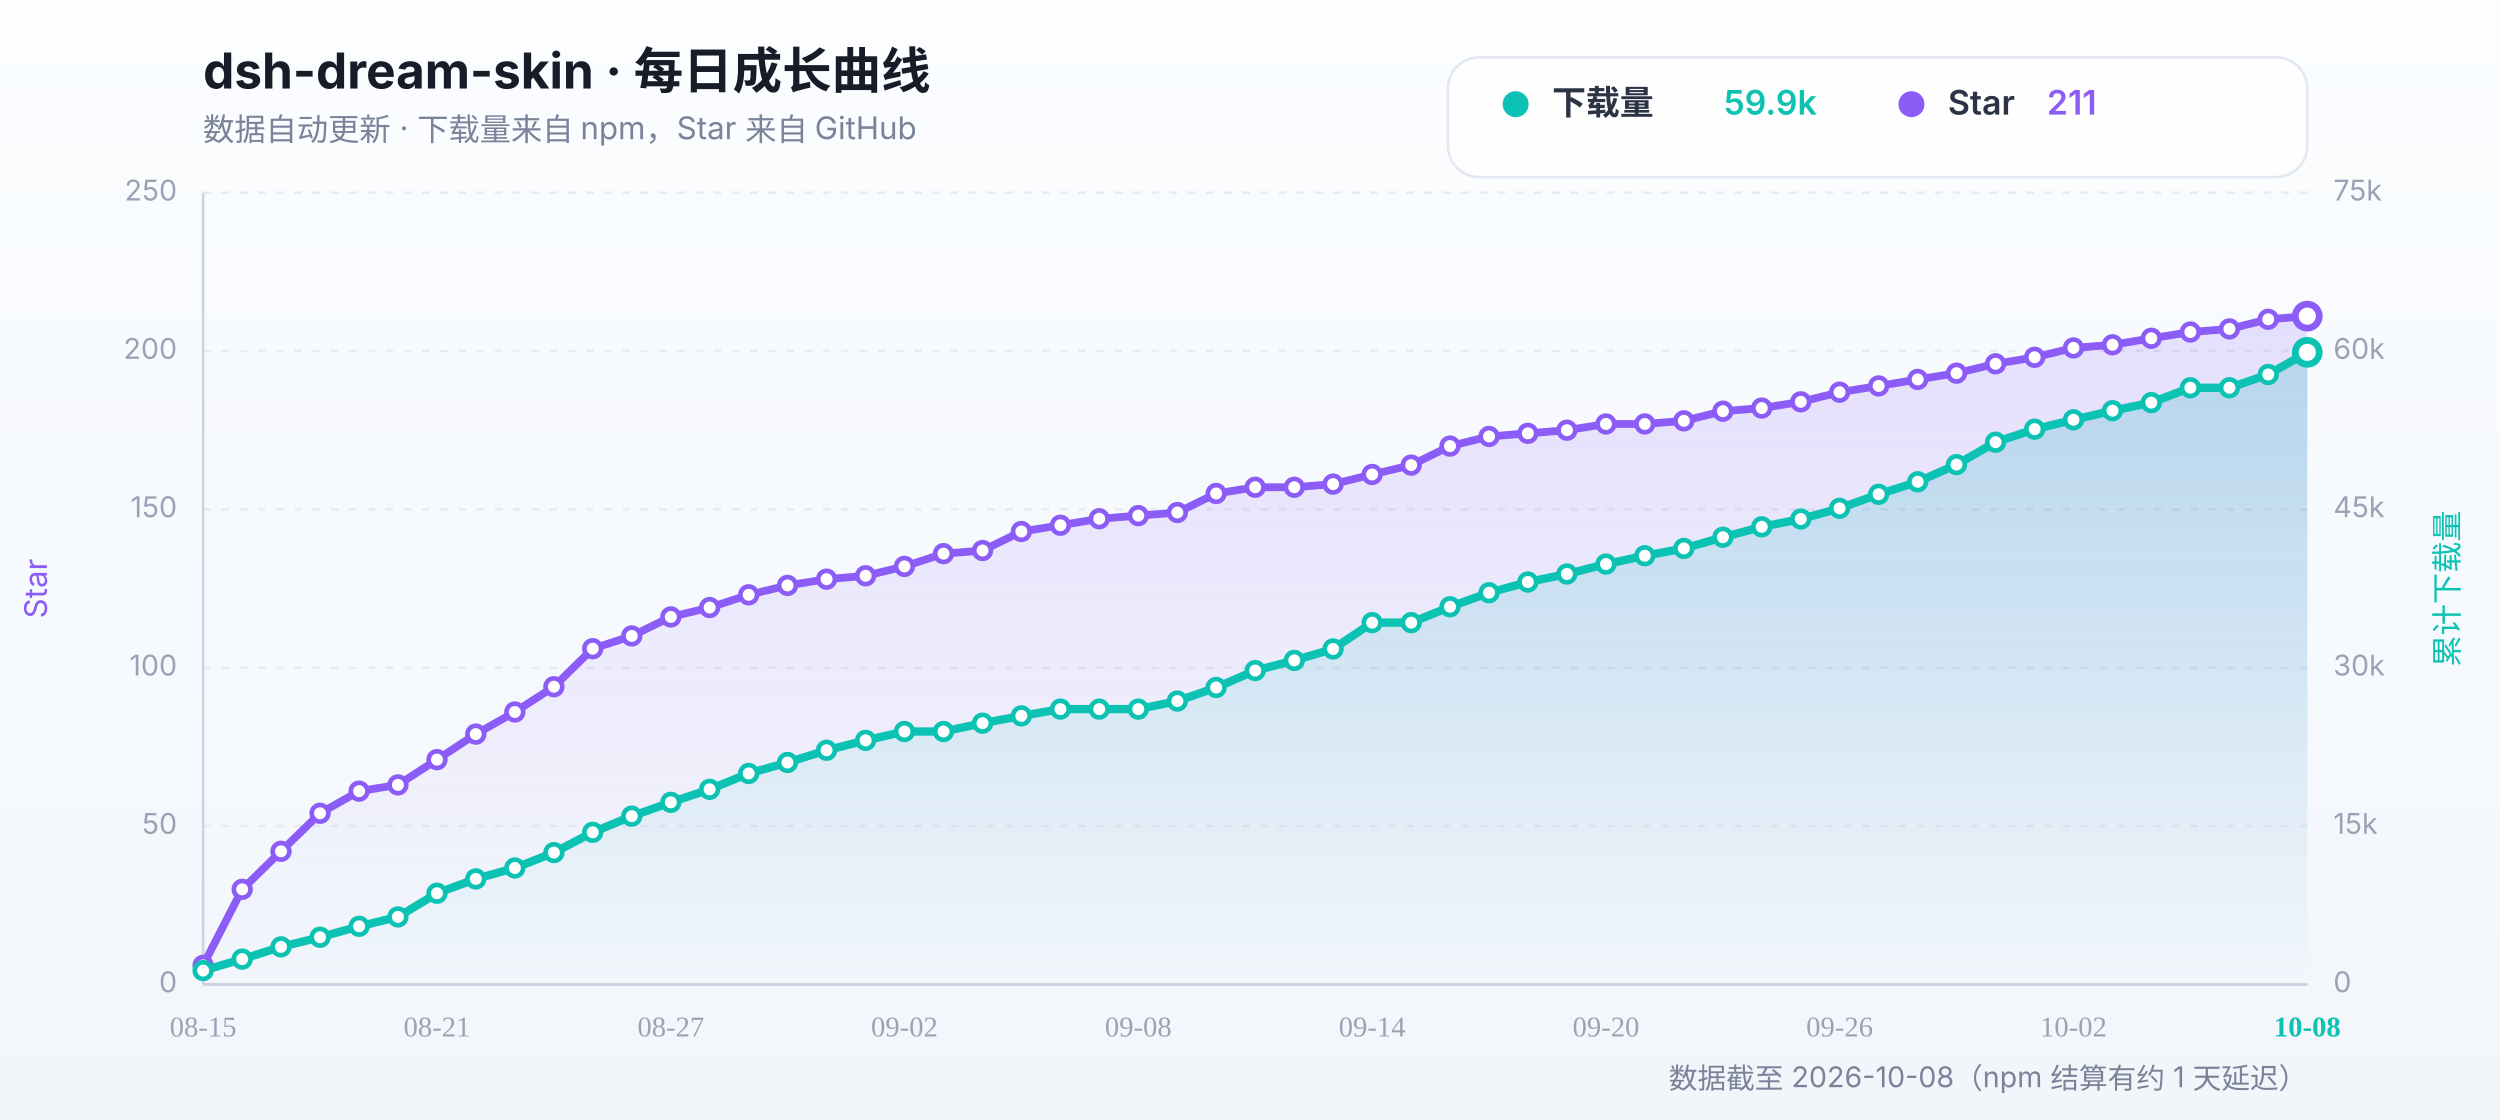
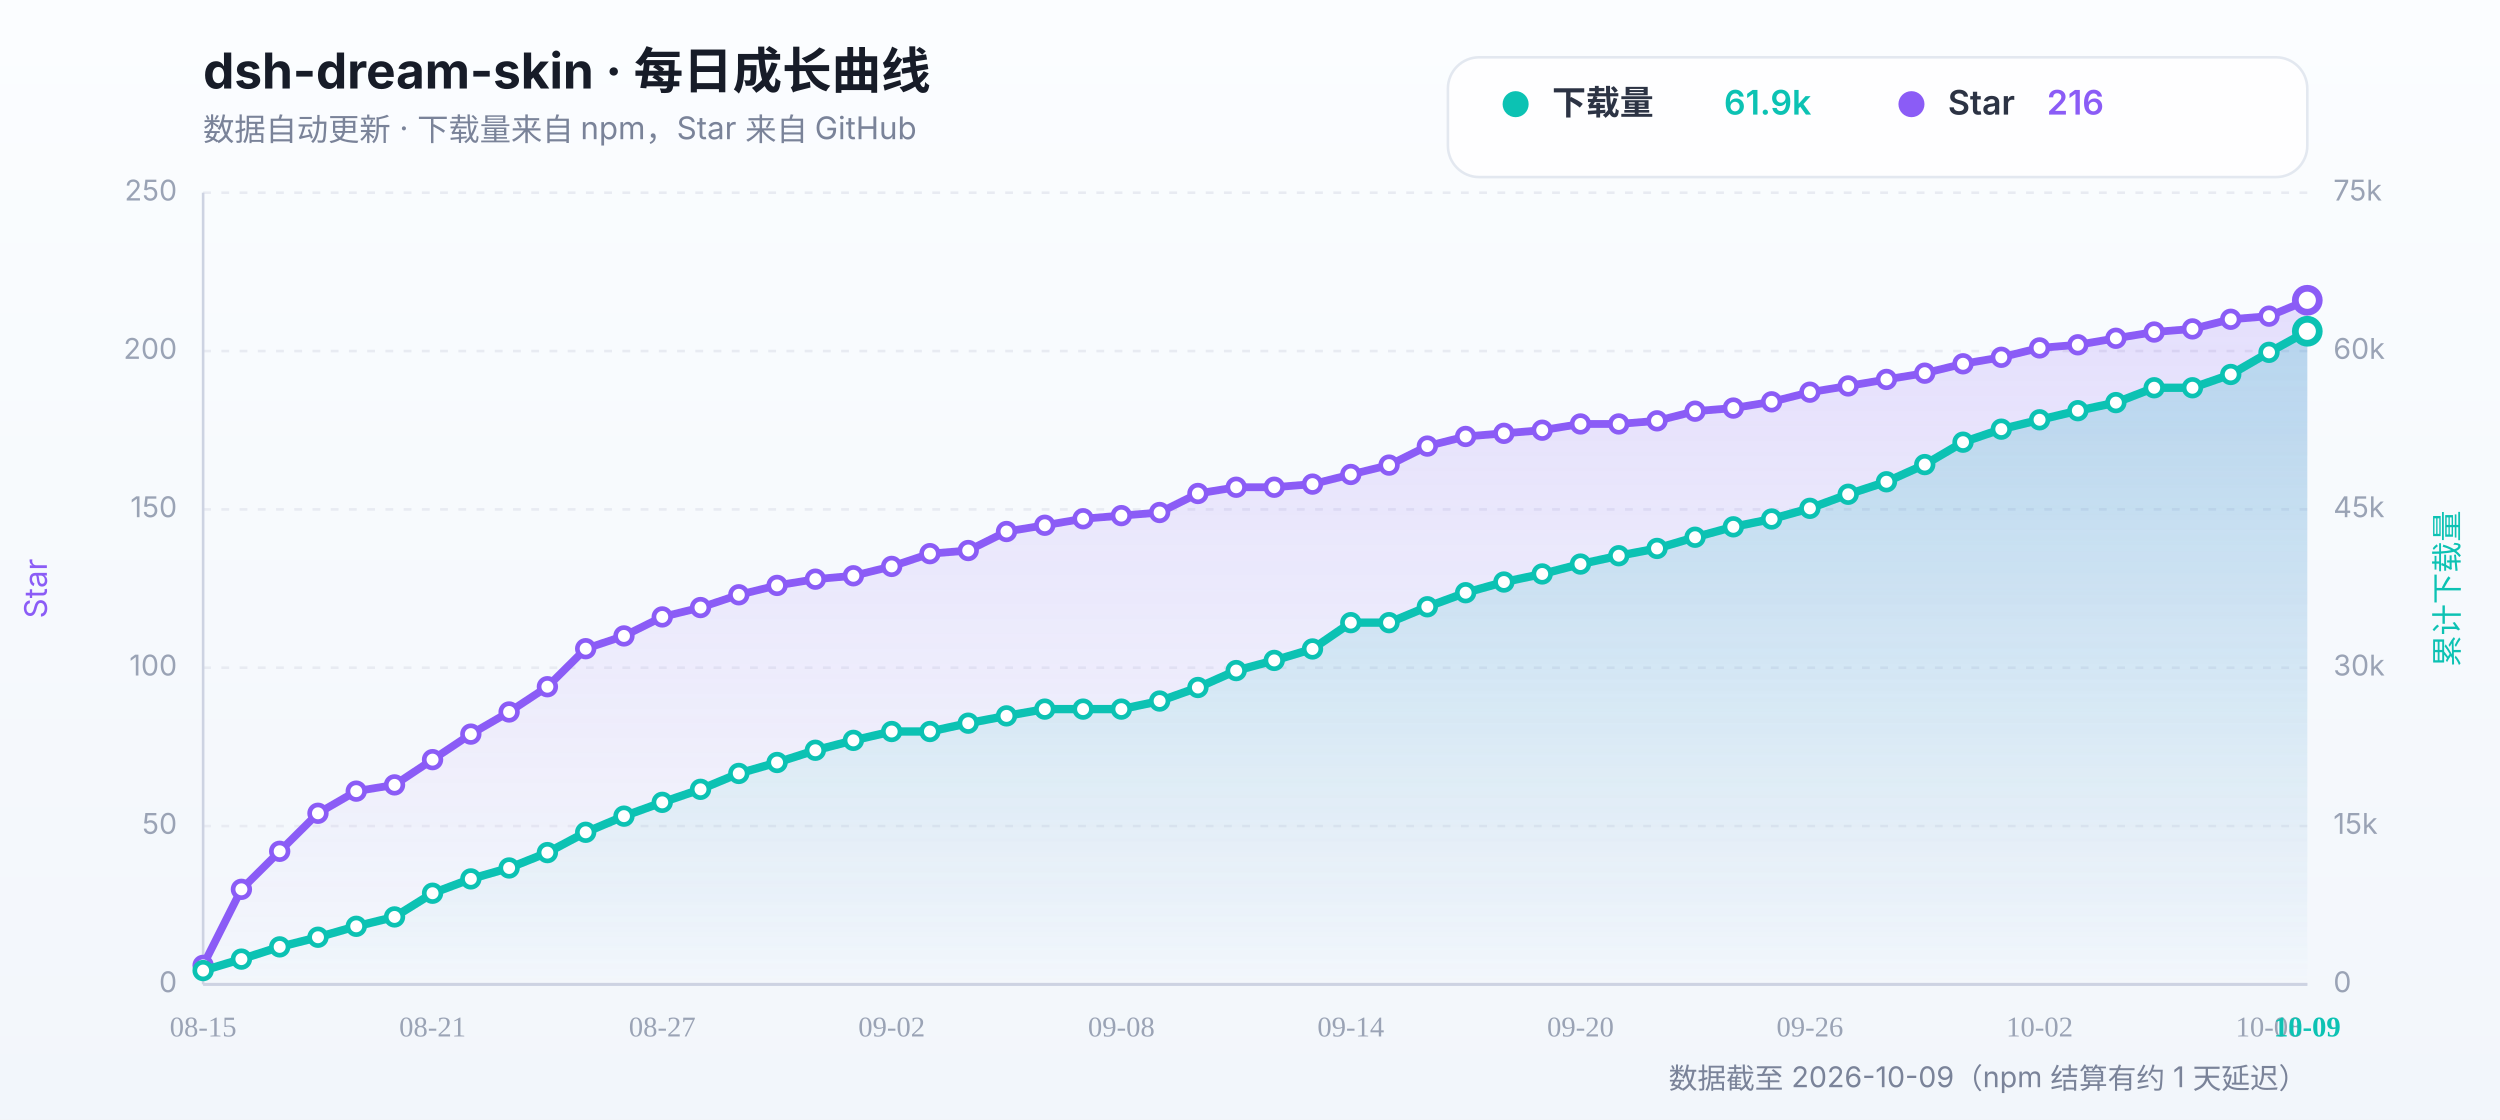
<svg xmlns="http://www.w3.org/2000/svg" width="960" height="430" viewBox="0 0 960 430" role="img" aria-label="dsh-dream-skin 每日 Star 与累计下载量双轴折线图">
  <defs>
    <linearGradient id="gradDl" x1="0" y1="0" x2="0" y2="1">
      <stop offset="0%" stop-color="#0cc2b3" stop-opacity="0.24" />
      <stop offset="100%" stop-color="#0cc2b3" stop-opacity="0" />
    </linearGradient>
    <linearGradient id="gradSt" x1="0" y1="0" x2="0" y2="1">
      <stop offset="0%" stop-color="#8b5cf6" stop-opacity="0.18" />
      <stop offset="100%" stop-color="#8b5cf6" stop-opacity="0" />
    </linearGradient>
    <linearGradient id="bgGrad" x1="0" y1="0" x2="0" y2="1">
      <stop offset="0%" stop-color="#fbfdff" />
      <stop offset="100%" stop-color="#f2f6fb" />
    </linearGradient>
  </defs>
  <rect width="960" height="430" fill="url(#bgGrad)" />
  <g font-family="system-ui,-apple-system,'Segoe UI',sans-serif">
    <text x="18" y="226" font-size="12" fill="#8b5cf6" transform="rotate(-90 18 226)" text-anchor="middle">Star</text>
    <text x="944" y="226" font-size="12" fill="#0cc2b3" transform="rotate(-90 944 226)" text-anchor="middle">累计下载量</text>
  </g>
  <text x="78" y="34" font-size="19" font-weight="700" fill="#171c28" font-family="system-ui,-apple-system,'Segoe UI',sans-serif">dsh-dream-skin · 每日成长曲线</text>
  <text x="78" y="54" font-size="12" fill="#7a8399" font-family="system-ui,-apple-system,'Segoe UI',sans-serif">数据自动更新 · 下载量来自 npm，Star 来自 GitHub</text>
  <g font-family="system-ui,-apple-system,'Segoe UI',sans-serif">
    <rect x="556" y="22" width="330" height="46" rx="12" fill="#ffffff" fill-opacity="0.72" stroke="#e3e8f0" stroke-width="1" />
    <circle cx="582" cy="40" r="5" fill="#0cc2b3" />
    <text x="596" y="44" font-size="13" font-weight="600" fill="#2c3344">下载量</text>
-     <text x="662" y="44" font-size="13" font-weight="600" fill="#0cc2b3">59.9k</text>
+     <text x="662" y="44" font-size="13" font-weight="600" fill="#0cc2b3">61.9k</text>
    <circle cx="734" cy="40" r="5" fill="#8b5cf6" />
    <text x="748" y="44" font-size="13" font-weight="600" fill="#2c3344">Star</text>
-     <text x="786" y="44" font-size="13" font-weight="600" fill="#8b5cf6">211</text>
+     <text x="786" y="44" font-size="13" font-weight="600" fill="#8b5cf6">216</text>
  </g>
  <line x1="78" y1="378.0" x2="886" y2="378.0" stroke="#d3d9e8" stroke-width="1.2" />
  <line x1="78" y1="317.2" x2="886" y2="317.2" stroke="#e8ebf2" stroke-width="1" stroke-dasharray="3 4" />
  <line x1="78" y1="256.4" x2="886" y2="256.4" stroke="#e8ebf2" stroke-width="1" stroke-dasharray="3 4" />
  <line x1="78" y1="195.6" x2="886" y2="195.6" stroke="#e8ebf2" stroke-width="1" stroke-dasharray="3 4" />
  <line x1="78" y1="134.8" x2="886" y2="134.8" stroke="#e8ebf2" stroke-width="1" stroke-dasharray="3 4" />
  <line x1="78" y1="74.0" x2="886" y2="74.0" stroke="#e8ebf2" stroke-width="1" stroke-dasharray="3 4" />
  <g font-family="system-ui,-apple-system,'Segoe UI',sans-serif">
    <text x="68" y="381.0" text-anchor="end" font-size="11" fill="#9aa3b5">0</text>
    <text x="68" y="320.2" text-anchor="end" font-size="11" fill="#9aa3b5">50</text>
    <text x="68" y="259.4" text-anchor="end" font-size="11" fill="#9aa3b5">100</text>
    <text x="68" y="198.6" text-anchor="end" font-size="11" fill="#9aa3b5">150</text>
    <text x="68" y="137.8" text-anchor="end" font-size="11" fill="#9aa3b5">200</text>
    <text x="68" y="77.0" text-anchor="end" font-size="11" fill="#9aa3b5">250</text>
    <text x="896" y="381.0" text-anchor="start" font-size="11" fill="#9aa3b5">0</text>
    <text x="896" y="320.2" text-anchor="start" font-size="11" fill="#9aa3b5">15k</text>
    <text x="896" y="259.4" text-anchor="start" font-size="11" fill="#9aa3b5">30k</text>
    <text x="896" y="198.6" text-anchor="start" font-size="11" fill="#9aa3b5">45k</text>
    <text x="896" y="137.8" text-anchor="start" font-size="11" fill="#9aa3b5">60k</text>
    <text x="896" y="77.0" text-anchor="start" font-size="11" fill="#9aa3b5">75k</text>
  </g>
  <line x1="78" y1="74" x2="78" y2="378" stroke="#cdd3e2" stroke-width="1" />
  <line x1="78" y1="378" x2="886" y2="378" stroke="#cdd3e2" stroke-width="1" />
-   <path d="M 78.0 378.0 L 78.0 372.7 L 93.0 368.3 L 107.9 363.6 L 122.9 359.9 L 137.9 355.7 L 152.8 352.1 L 167.8 343.0 L 182.7 337.5 L 197.7 333.3 L 212.7 327.4 L 227.6 319.6 L 242.6 313.4 L 257.6 308.1 L 272.5 303.1 L 287.5 297.0 L 302.4 292.8 L 317.4 288.1 L 332.4 284.3 L 347.3 280.9 L 362.3 280.9 L 377.3 277.7 L 392.2 274.9 L 407.2 272.3 L 422.1 272.3 L 437.1 272.3 L 452.1 269.2 L 467.0 264.0 L 482.0 257.5 L 497.0 253.6 L 511.9 249.2 L 526.9 239.1 L 541.9 239.1 L 556.8 233.0 L 571.8 227.6 L 586.7 223.5 L 601.7 220.4 L 616.7 216.6 L 631.6 213.4 L 646.6 210.6 L 661.6 206.3 L 676.5 202.3 L 691.5 199.3 L 706.4 195.2 L 721.4 189.8 L 736.4 185.0 L 751.3 178.4 L 766.3 169.8 L 781.3 164.8 L 796.2 161.2 L 811.2 157.7 L 826.1 154.6 L 841.1 148.9 L 856.1 148.9 L 871.0 143.8 L 886.0 135.3 L 886.0 378.0 Z" fill="url(#gradDl)" stroke="none" />
-   <path d="M 78.0 378.0 L 78.0 370.7 L 93.0 341.5 L 107.9 326.9 L 122.9 312.3 L 137.9 303.8 L 152.8 301.4 L 167.8 291.7 L 182.7 281.9 L 197.7 273.4 L 212.7 263.7 L 227.6 249.1 L 242.6 244.2 L 257.6 236.9 L 272.5 233.3 L 287.5 228.4 L 302.4 224.8 L 317.4 222.4 L 332.4 221.1 L 347.3 217.5 L 362.3 212.6 L 377.3 211.4 L 392.2 204.1 L 407.2 201.7 L 422.1 199.2 L 437.1 198.0 L 452.1 196.8 L 467.0 189.5 L 482.0 187.1 L 497.0 187.1 L 511.9 185.9 L 526.9 182.2 L 541.9 178.6 L 556.8 171.3 L 571.8 167.6 L 586.7 166.4 L 601.7 165.2 L 616.7 162.8 L 631.6 162.8 L 646.6 161.6 L 661.6 157.9 L 676.5 156.7 L 691.5 154.3 L 706.4 150.6 L 721.4 148.2 L 736.4 145.7 L 751.3 143.3 L 766.3 139.7 L 781.3 137.2 L 796.2 133.6 L 811.2 132.4 L 826.1 129.9 L 841.1 127.5 L 856.1 126.3 L 871.0 122.6 L 886.0 121.4 L 886.0 378.0 Z" fill="url(#gradSt)" stroke="none" />
-   <polyline points="78.0,370.7 93.0,341.5 107.9,326.9 122.9,312.3 137.9,303.8 152.8,301.4 167.8,291.7 182.7,281.9 197.7,273.4 212.7,263.7 227.6,249.1 242.6,244.2 257.6,236.9 272.5,233.3 287.5,228.4 302.4,224.8 317.4,222.4 332.4,221.1 347.3,217.5 362.3,212.6 377.3,211.4 392.2,204.1 407.2,201.7 422.1,199.2 437.1,198.0 452.1,196.8 467.0,189.5 482.0,187.1 497.0,187.1 511.9,185.9 526.9,182.2 541.9,178.6 556.8,171.3 571.8,167.6 586.7,166.4 601.7,165.2 616.7,162.8 631.6,162.8 646.6,161.6 661.6,157.9 676.5,156.7 691.5,154.3 706.4,150.6 721.4,148.2 736.4,145.7 751.3,143.3 766.3,139.7 781.3,137.2 796.2,133.6 811.2,132.4 826.1,129.9 841.1,127.5 856.1,126.3 871.0,122.6 886.0,121.4" fill="none" stroke="#8b5cf6" stroke-width="3" stroke-linecap="round" stroke-linejoin="round" />
+   <path d="M 78.0 378.0 L 78.0 372.7 L 92.7 368.3 L 107.4 363.6 L 122.1 359.9 L 136.8 355.7 L 151.5 352.1 L 166.1 343.0 L 180.8 337.5 L 195.5 333.3 L 210.2 327.4 L 224.9 319.6 L 239.6 313.4 L 254.3 308.1 L 269.0 303.1 L 283.7 297.0 L 298.4 292.8 L 313.1 288.1 L 327.7 284.3 L 342.4 280.9 L 357.1 280.9 L 371.8 277.7 L 386.5 274.9 L 401.2 272.3 L 415.9 272.3 L 430.6 272.3 L 445.3 269.2 L 460.0 264.0 L 474.7 257.5 L 489.3 253.6 L 504.0 249.2 L 518.7 239.1 L 533.4 239.1 L 548.1 233.0 L 562.8 227.6 L 577.5 223.5 L 592.2 220.4 L 606.9 216.6 L 621.6 213.4 L 636.3 210.6 L 650.9 206.3 L 665.6 202.3 L 680.3 199.3 L 695.0 195.2 L 709.7 189.8 L 724.4 185.0 L 739.1 178.4 L 753.8 169.8 L 768.5 164.8 L 783.2 161.2 L 797.9 157.7 L 812.5 154.6 L 827.2 148.9 L 841.9 148.9 L 856.6 143.8 L 871.3 135.3 L 886.0 127.2 L 886.0 378.0 Z" fill="url(#gradDl)" stroke="none" />
+   <path d="M 78.0 378.0 L 78.0 370.7 L 92.7 341.5 L 107.4 326.9 L 122.1 312.3 L 136.8 303.8 L 151.5 301.4 L 166.1 291.7 L 180.8 281.9 L 195.5 273.4 L 210.2 263.7 L 224.9 249.1 L 239.6 244.2 L 254.3 236.9 L 269.0 233.3 L 283.7 228.4 L 298.4 224.8 L 313.1 222.4 L 327.7 221.1 L 342.4 217.5 L 357.1 212.6 L 371.8 211.4 L 386.5 204.1 L 401.2 201.7 L 415.9 199.2 L 430.6 198.0 L 445.3 196.8 L 460.0 189.5 L 474.7 187.1 L 489.3 187.1 L 504.0 185.9 L 518.7 182.2 L 533.4 178.6 L 548.1 171.3 L 562.8 167.6 L 577.5 166.4 L 592.2 165.2 L 606.9 162.8 L 621.6 162.8 L 636.3 161.6 L 650.9 157.9 L 665.6 156.7 L 680.3 154.3 L 695.0 150.6 L 709.7 148.2 L 724.4 145.7 L 739.1 143.3 L 753.8 139.7 L 768.5 137.2 L 783.2 133.6 L 797.9 132.4 L 812.5 129.9 L 827.2 127.5 L 841.9 126.3 L 856.6 122.6 L 871.3 121.4 L 886.0 115.3 L 886.0 378.0 Z" fill="url(#gradSt)" stroke="none" />
+   <polyline points="78.0,370.7 92.7,341.5 107.4,326.9 122.1,312.3 136.8,303.8 151.5,301.4 166.1,291.7 180.8,281.9 195.5,273.4 210.2,263.7 224.9,249.1 239.6,244.2 254.3,236.9 269.0,233.3 283.7,228.4 298.4,224.8 313.1,222.4 327.7,221.1 342.4,217.5 357.1,212.6 371.8,211.4 386.5,204.1 401.2,201.7 415.9,199.2 430.6,198.0 445.3,196.8 460.0,189.5 474.7,187.1 489.3,187.1 504.0,185.9 518.7,182.2 533.4,178.6 548.1,171.3 562.8,167.6 577.5,166.4 592.2,165.2 606.9,162.8 621.6,162.8 636.3,161.6 650.9,157.9 665.6,156.7 680.3,154.3 695.0,150.6 709.7,148.2 724.4,145.7 739.1,143.3 753.8,139.7 768.5,137.2 783.2,133.6 797.9,132.4 812.5,129.9 827.2,127.5 841.9,126.3 856.6,122.6 871.3,121.4 886.0,115.3" fill="none" stroke="#8b5cf6" stroke-width="3" stroke-linecap="round" stroke-linejoin="round" />
  <circle cx="78.0" cy="370.7" r="3.2" fill="#ffffff" stroke="#8b5cf6" stroke-width="1.8" />
-   <circle cx="93.0" cy="341.5" r="3.2" fill="#ffffff" stroke="#8b5cf6" stroke-width="1.8" />
-   <circle cx="107.9" cy="326.9" r="3.2" fill="#ffffff" stroke="#8b5cf6" stroke-width="1.8" />
-   <circle cx="122.9" cy="312.3" r="3.2" fill="#ffffff" stroke="#8b5cf6" stroke-width="1.8" />
-   <circle cx="137.9" cy="303.8" r="3.2" fill="#ffffff" stroke="#8b5cf6" stroke-width="1.8" />
-   <circle cx="152.8" cy="301.4" r="3.2" fill="#ffffff" stroke="#8b5cf6" stroke-width="1.8" />
-   <circle cx="167.8" cy="291.7" r="3.2" fill="#ffffff" stroke="#8b5cf6" stroke-width="1.8" />
-   <circle cx="182.7" cy="281.9" r="3.2" fill="#ffffff" stroke="#8b5cf6" stroke-width="1.8" />
-   <circle cx="197.7" cy="273.4" r="3.2" fill="#ffffff" stroke="#8b5cf6" stroke-width="1.8" />
-   <circle cx="212.7" cy="263.7" r="3.2" fill="#ffffff" stroke="#8b5cf6" stroke-width="1.8" />
-   <circle cx="227.6" cy="249.1" r="3.2" fill="#ffffff" stroke="#8b5cf6" stroke-width="1.8" />
-   <circle cx="242.6" cy="244.2" r="3.2" fill="#ffffff" stroke="#8b5cf6" stroke-width="1.8" />
-   <circle cx="257.6" cy="236.9" r="3.2" fill="#ffffff" stroke="#8b5cf6" stroke-width="1.8" />
-   <circle cx="272.5" cy="233.3" r="3.2" fill="#ffffff" stroke="#8b5cf6" stroke-width="1.8" />
-   <circle cx="287.5" cy="228.4" r="3.2" fill="#ffffff" stroke="#8b5cf6" stroke-width="1.8" />
-   <circle cx="302.4" cy="224.8" r="3.2" fill="#ffffff" stroke="#8b5cf6" stroke-width="1.8" />
-   <circle cx="317.4" cy="222.4" r="3.2" fill="#ffffff" stroke="#8b5cf6" stroke-width="1.8" />
-   <circle cx="332.4" cy="221.1" r="3.2" fill="#ffffff" stroke="#8b5cf6" stroke-width="1.8" />
-   <circle cx="347.3" cy="217.5" r="3.2" fill="#ffffff" stroke="#8b5cf6" stroke-width="1.8" />
-   <circle cx="362.3" cy="212.6" r="3.2" fill="#ffffff" stroke="#8b5cf6" stroke-width="1.8" />
-   <circle cx="377.3" cy="211.4" r="3.2" fill="#ffffff" stroke="#8b5cf6" stroke-width="1.8" />
-   <circle cx="392.2" cy="204.1" r="3.2" fill="#ffffff" stroke="#8b5cf6" stroke-width="1.8" />
-   <circle cx="407.2" cy="201.7" r="3.2" fill="#ffffff" stroke="#8b5cf6" stroke-width="1.8" />
-   <circle cx="422.1" cy="199.2" r="3.2" fill="#ffffff" stroke="#8b5cf6" stroke-width="1.8" />
-   <circle cx="437.1" cy="198.0" r="3.2" fill="#ffffff" stroke="#8b5cf6" stroke-width="1.8" />
-   <circle cx="452.1" cy="196.8" r="3.2" fill="#ffffff" stroke="#8b5cf6" stroke-width="1.8" />
-   <circle cx="467.0" cy="189.5" r="3.2" fill="#ffffff" stroke="#8b5cf6" stroke-width="1.8" />
-   <circle cx="482.0" cy="187.1" r="3.2" fill="#ffffff" stroke="#8b5cf6" stroke-width="1.8" />
-   <circle cx="497.0" cy="187.1" r="3.2" fill="#ffffff" stroke="#8b5cf6" stroke-width="1.8" />
-   <circle cx="511.9" cy="185.9" r="3.2" fill="#ffffff" stroke="#8b5cf6" stroke-width="1.8" />
-   <circle cx="526.9" cy="182.2" r="3.2" fill="#ffffff" stroke="#8b5cf6" stroke-width="1.8" />
-   <circle cx="541.9" cy="178.6" r="3.2" fill="#ffffff" stroke="#8b5cf6" stroke-width="1.8" />
-   <circle cx="556.8" cy="171.3" r="3.2" fill="#ffffff" stroke="#8b5cf6" stroke-width="1.8" />
-   <circle cx="571.8" cy="167.6" r="3.2" fill="#ffffff" stroke="#8b5cf6" stroke-width="1.8" />
-   <circle cx="586.7" cy="166.4" r="3.2" fill="#ffffff" stroke="#8b5cf6" stroke-width="1.8" />
-   <circle cx="601.7" cy="165.2" r="3.2" fill="#ffffff" stroke="#8b5cf6" stroke-width="1.8" />
-   <circle cx="616.7" cy="162.8" r="3.2" fill="#ffffff" stroke="#8b5cf6" stroke-width="1.8" />
-   <circle cx="631.6" cy="162.8" r="3.2" fill="#ffffff" stroke="#8b5cf6" stroke-width="1.8" />
-   <circle cx="646.6" cy="161.6" r="3.2" fill="#ffffff" stroke="#8b5cf6" stroke-width="1.8" />
-   <circle cx="661.6" cy="157.9" r="3.2" fill="#ffffff" stroke="#8b5cf6" stroke-width="1.8" />
-   <circle cx="676.5" cy="156.7" r="3.2" fill="#ffffff" stroke="#8b5cf6" stroke-width="1.8" />
-   <circle cx="691.5" cy="154.3" r="3.2" fill="#ffffff" stroke="#8b5cf6" stroke-width="1.8" />
-   <circle cx="706.4" cy="150.6" r="3.2" fill="#ffffff" stroke="#8b5cf6" stroke-width="1.8" />
-   <circle cx="721.4" cy="148.2" r="3.2" fill="#ffffff" stroke="#8b5cf6" stroke-width="1.8" />
-   <circle cx="736.4" cy="145.7" r="3.2" fill="#ffffff" stroke="#8b5cf6" stroke-width="1.8" />
-   <circle cx="751.3" cy="143.3" r="3.2" fill="#ffffff" stroke="#8b5cf6" stroke-width="1.8" />
-   <circle cx="766.3" cy="139.7" r="3.2" fill="#ffffff" stroke="#8b5cf6" stroke-width="1.8" />
-   <circle cx="781.3" cy="137.2" r="3.2" fill="#ffffff" stroke="#8b5cf6" stroke-width="1.8" />
-   <circle cx="796.2" cy="133.6" r="3.2" fill="#ffffff" stroke="#8b5cf6" stroke-width="1.8" />
-   <circle cx="811.2" cy="132.4" r="3.2" fill="#ffffff" stroke="#8b5cf6" stroke-width="1.8" />
-   <circle cx="826.1" cy="129.9" r="3.2" fill="#ffffff" stroke="#8b5cf6" stroke-width="1.8" />
-   <circle cx="841.1" cy="127.5" r="3.2" fill="#ffffff" stroke="#8b5cf6" stroke-width="1.8" />
-   <circle cx="856.1" cy="126.3" r="3.2" fill="#ffffff" stroke="#8b5cf6" stroke-width="1.8" />
-   <circle cx="871.0" cy="122.6" r="3.2" fill="#ffffff" stroke="#8b5cf6" stroke-width="1.8" />
-   <circle cx="886.0" cy="121.4" r="4.6" fill="#ffffff" stroke="#8b5cf6" stroke-width="2.6" />
-   <polyline points="78.0,372.7 93.0,368.3 107.9,363.6 122.9,359.9 137.9,355.7 152.8,352.1 167.8,343.0 182.7,337.5 197.7,333.3 212.7,327.4 227.6,319.6 242.6,313.4 257.6,308.1 272.5,303.1 287.5,297.0 302.4,292.8 317.4,288.1 332.4,284.3 347.3,280.9 362.3,280.9 377.3,277.7 392.2,274.9 407.2,272.3 422.1,272.3 437.1,272.3 452.1,269.2 467.0,264.0 482.0,257.5 497.0,253.6 511.9,249.2 526.9,239.1 541.9,239.1 556.8,233.0 571.8,227.6 586.7,223.5 601.7,220.4 616.7,216.6 631.6,213.4 646.6,210.6 661.6,206.3 676.5,202.3 691.5,199.3 706.4,195.2 721.4,189.8 736.4,185.0 751.3,178.4 766.3,169.8 781.3,164.8 796.2,161.2 811.2,157.7 826.1,154.6 841.1,148.9 856.1,148.9 871.0,143.8 886.0,135.3" fill="none" stroke="#0cc2b3" stroke-width="3.2" stroke-linecap="round" stroke-linejoin="round" />
+   <circle cx="92.7" cy="341.5" r="3.2" fill="#ffffff" stroke="#8b5cf6" stroke-width="1.8" />
+   <circle cx="107.4" cy="326.9" r="3.2" fill="#ffffff" stroke="#8b5cf6" stroke-width="1.8" />
+   <circle cx="122.1" cy="312.3" r="3.2" fill="#ffffff" stroke="#8b5cf6" stroke-width="1.8" />
+   <circle cx="136.8" cy="303.8" r="3.2" fill="#ffffff" stroke="#8b5cf6" stroke-width="1.8" />
+   <circle cx="151.5" cy="301.4" r="3.2" fill="#ffffff" stroke="#8b5cf6" stroke-width="1.8" />
+   <circle cx="166.1" cy="291.7" r="3.2" fill="#ffffff" stroke="#8b5cf6" stroke-width="1.8" />
+   <circle cx="180.8" cy="281.9" r="3.2" fill="#ffffff" stroke="#8b5cf6" stroke-width="1.8" />
+   <circle cx="195.5" cy="273.4" r="3.2" fill="#ffffff" stroke="#8b5cf6" stroke-width="1.8" />
+   <circle cx="210.2" cy="263.7" r="3.2" fill="#ffffff" stroke="#8b5cf6" stroke-width="1.8" />
+   <circle cx="224.9" cy="249.1" r="3.2" fill="#ffffff" stroke="#8b5cf6" stroke-width="1.8" />
+   <circle cx="239.6" cy="244.2" r="3.2" fill="#ffffff" stroke="#8b5cf6" stroke-width="1.8" />
+   <circle cx="254.3" cy="236.9" r="3.2" fill="#ffffff" stroke="#8b5cf6" stroke-width="1.8" />
+   <circle cx="269.0" cy="233.3" r="3.2" fill="#ffffff" stroke="#8b5cf6" stroke-width="1.8" />
+   <circle cx="283.7" cy="228.4" r="3.2" fill="#ffffff" stroke="#8b5cf6" stroke-width="1.8" />
+   <circle cx="298.4" cy="224.8" r="3.2" fill="#ffffff" stroke="#8b5cf6" stroke-width="1.8" />
+   <circle cx="313.1" cy="222.4" r="3.2" fill="#ffffff" stroke="#8b5cf6" stroke-width="1.8" />
+   <circle cx="327.7" cy="221.1" r="3.2" fill="#ffffff" stroke="#8b5cf6" stroke-width="1.8" />
+   <circle cx="342.4" cy="217.5" r="3.2" fill="#ffffff" stroke="#8b5cf6" stroke-width="1.8" />
+   <circle cx="357.1" cy="212.6" r="3.2" fill="#ffffff" stroke="#8b5cf6" stroke-width="1.8" />
+   <circle cx="371.8" cy="211.4" r="3.2" fill="#ffffff" stroke="#8b5cf6" stroke-width="1.8" />
+   <circle cx="386.5" cy="204.1" r="3.2" fill="#ffffff" stroke="#8b5cf6" stroke-width="1.8" />
+   <circle cx="401.2" cy="201.7" r="3.2" fill="#ffffff" stroke="#8b5cf6" stroke-width="1.8" />
+   <circle cx="415.9" cy="199.2" r="3.2" fill="#ffffff" stroke="#8b5cf6" stroke-width="1.8" />
+   <circle cx="430.6" cy="198.0" r="3.2" fill="#ffffff" stroke="#8b5cf6" stroke-width="1.8" />
+   <circle cx="445.3" cy="196.8" r="3.2" fill="#ffffff" stroke="#8b5cf6" stroke-width="1.8" />
+   <circle cx="460.0" cy="189.5" r="3.2" fill="#ffffff" stroke="#8b5cf6" stroke-width="1.8" />
+   <circle cx="474.7" cy="187.1" r="3.2" fill="#ffffff" stroke="#8b5cf6" stroke-width="1.8" />
+   <circle cx="489.3" cy="187.1" r="3.2" fill="#ffffff" stroke="#8b5cf6" stroke-width="1.8" />
+   <circle cx="504.0" cy="185.9" r="3.2" fill="#ffffff" stroke="#8b5cf6" stroke-width="1.8" />
+   <circle cx="518.7" cy="182.2" r="3.2" fill="#ffffff" stroke="#8b5cf6" stroke-width="1.8" />
+   <circle cx="533.4" cy="178.6" r="3.2" fill="#ffffff" stroke="#8b5cf6" stroke-width="1.8" />
+   <circle cx="548.1" cy="171.3" r="3.2" fill="#ffffff" stroke="#8b5cf6" stroke-width="1.8" />
+   <circle cx="562.8" cy="167.6" r="3.2" fill="#ffffff" stroke="#8b5cf6" stroke-width="1.8" />
+   <circle cx="577.5" cy="166.4" r="3.2" fill="#ffffff" stroke="#8b5cf6" stroke-width="1.8" />
+   <circle cx="592.2" cy="165.2" r="3.2" fill="#ffffff" stroke="#8b5cf6" stroke-width="1.8" />
+   <circle cx="606.9" cy="162.8" r="3.2" fill="#ffffff" stroke="#8b5cf6" stroke-width="1.8" />
+   <circle cx="621.6" cy="162.8" r="3.2" fill="#ffffff" stroke="#8b5cf6" stroke-width="1.8" />
+   <circle cx="636.3" cy="161.6" r="3.2" fill="#ffffff" stroke="#8b5cf6" stroke-width="1.8" />
+   <circle cx="650.9" cy="157.9" r="3.2" fill="#ffffff" stroke="#8b5cf6" stroke-width="1.8" />
+   <circle cx="665.6" cy="156.7" r="3.2" fill="#ffffff" stroke="#8b5cf6" stroke-width="1.8" />
+   <circle cx="680.3" cy="154.3" r="3.2" fill="#ffffff" stroke="#8b5cf6" stroke-width="1.8" />
+   <circle cx="695.0" cy="150.6" r="3.2" fill="#ffffff" stroke="#8b5cf6" stroke-width="1.8" />
+   <circle cx="709.7" cy="148.2" r="3.2" fill="#ffffff" stroke="#8b5cf6" stroke-width="1.8" />
+   <circle cx="724.4" cy="145.7" r="3.2" fill="#ffffff" stroke="#8b5cf6" stroke-width="1.8" />
+   <circle cx="739.1" cy="143.3" r="3.2" fill="#ffffff" stroke="#8b5cf6" stroke-width="1.8" />
+   <circle cx="753.8" cy="139.7" r="3.2" fill="#ffffff" stroke="#8b5cf6" stroke-width="1.8" />
+   <circle cx="768.5" cy="137.2" r="3.2" fill="#ffffff" stroke="#8b5cf6" stroke-width="1.8" />
+   <circle cx="783.2" cy="133.6" r="3.2" fill="#ffffff" stroke="#8b5cf6" stroke-width="1.8" />
+   <circle cx="797.9" cy="132.4" r="3.2" fill="#ffffff" stroke="#8b5cf6" stroke-width="1.8" />
+   <circle cx="812.5" cy="129.9" r="3.2" fill="#ffffff" stroke="#8b5cf6" stroke-width="1.8" />
+   <circle cx="827.2" cy="127.5" r="3.2" fill="#ffffff" stroke="#8b5cf6" stroke-width="1.8" />
+   <circle cx="841.9" cy="126.3" r="3.2" fill="#ffffff" stroke="#8b5cf6" stroke-width="1.8" />
+   <circle cx="856.6" cy="122.6" r="3.2" fill="#ffffff" stroke="#8b5cf6" stroke-width="1.8" />
+   <circle cx="871.3" cy="121.4" r="3.2" fill="#ffffff" stroke="#8b5cf6" stroke-width="1.8" />
+   <circle cx="886.0" cy="115.3" r="4.6" fill="#ffffff" stroke="#8b5cf6" stroke-width="2.6" />
+   <polyline points="78.0,372.7 92.7,368.3 107.4,363.6 122.1,359.9 136.8,355.7 151.5,352.1 166.1,343.0 180.8,337.5 195.5,333.3 210.2,327.4 224.9,319.6 239.6,313.4 254.3,308.1 269.0,303.1 283.7,297.0 298.4,292.8 313.1,288.1 327.7,284.3 342.4,280.9 357.1,280.9 371.8,277.7 386.5,274.9 401.2,272.3 415.9,272.3 430.6,272.3 445.3,269.2 460.0,264.0 474.7,257.5 489.3,253.6 504.0,249.2 518.7,239.1 533.4,239.1 548.1,233.0 562.8,227.6 577.5,223.5 592.2,220.4 606.9,216.6 621.6,213.4 636.3,210.6 650.9,206.3 665.6,202.3 680.3,199.3 695.0,195.2 709.7,189.8 724.4,185.0 739.1,178.4 753.8,169.8 768.5,164.8 783.2,161.2 797.9,157.7 812.5,154.6 827.2,148.9 841.9,148.9 856.6,143.8 871.3,135.3 886.0,127.2" fill="none" stroke="#0cc2b3" stroke-width="3.2" stroke-linecap="round" stroke-linejoin="round" />
  <circle cx="78.0" cy="372.7" r="3.2" fill="#ffffff" stroke="#0cc2b3" stroke-width="1.8" />
-   <circle cx="93.0" cy="368.3" r="3.2" fill="#ffffff" stroke="#0cc2b3" stroke-width="1.8" />
-   <circle cx="107.9" cy="363.6" r="3.2" fill="#ffffff" stroke="#0cc2b3" stroke-width="1.8" />
-   <circle cx="122.9" cy="359.9" r="3.2" fill="#ffffff" stroke="#0cc2b3" stroke-width="1.8" />
-   <circle cx="137.9" cy="355.7" r="3.2" fill="#ffffff" stroke="#0cc2b3" stroke-width="1.8" />
-   <circle cx="152.8" cy="352.1" r="3.2" fill="#ffffff" stroke="#0cc2b3" stroke-width="1.8" />
-   <circle cx="167.8" cy="343.0" r="3.2" fill="#ffffff" stroke="#0cc2b3" stroke-width="1.8" />
-   <circle cx="182.7" cy="337.5" r="3.2" fill="#ffffff" stroke="#0cc2b3" stroke-width="1.8" />
-   <circle cx="197.7" cy="333.3" r="3.2" fill="#ffffff" stroke="#0cc2b3" stroke-width="1.8" />
-   <circle cx="212.7" cy="327.4" r="3.2" fill="#ffffff" stroke="#0cc2b3" stroke-width="1.8" />
-   <circle cx="227.6" cy="319.6" r="3.2" fill="#ffffff" stroke="#0cc2b3" stroke-width="1.8" />
-   <circle cx="242.6" cy="313.4" r="3.2" fill="#ffffff" stroke="#0cc2b3" stroke-width="1.8" />
-   <circle cx="257.6" cy="308.1" r="3.2" fill="#ffffff" stroke="#0cc2b3" stroke-width="1.8" />
-   <circle cx="272.5" cy="303.1" r="3.2" fill="#ffffff" stroke="#0cc2b3" stroke-width="1.8" />
-   <circle cx="287.5" cy="297.0" r="3.2" fill="#ffffff" stroke="#0cc2b3" stroke-width="1.8" />
-   <circle cx="302.4" cy="292.8" r="3.2" fill="#ffffff" stroke="#0cc2b3" stroke-width="1.8" />
-   <circle cx="317.4" cy="288.1" r="3.2" fill="#ffffff" stroke="#0cc2b3" stroke-width="1.8" />
-   <circle cx="332.4" cy="284.3" r="3.2" fill="#ffffff" stroke="#0cc2b3" stroke-width="1.8" />
-   <circle cx="347.3" cy="280.9" r="3.2" fill="#ffffff" stroke="#0cc2b3" stroke-width="1.8" />
-   <circle cx="362.3" cy="280.9" r="3.2" fill="#ffffff" stroke="#0cc2b3" stroke-width="1.8" />
-   <circle cx="377.3" cy="277.7" r="3.2" fill="#ffffff" stroke="#0cc2b3" stroke-width="1.8" />
-   <circle cx="392.2" cy="274.9" r="3.2" fill="#ffffff" stroke="#0cc2b3" stroke-width="1.8" />
-   <circle cx="407.2" cy="272.3" r="3.2" fill="#ffffff" stroke="#0cc2b3" stroke-width="1.8" />
-   <circle cx="422.1" cy="272.3" r="3.2" fill="#ffffff" stroke="#0cc2b3" stroke-width="1.8" />
-   <circle cx="437.1" cy="272.3" r="3.2" fill="#ffffff" stroke="#0cc2b3" stroke-width="1.8" />
-   <circle cx="452.1" cy="269.2" r="3.2" fill="#ffffff" stroke="#0cc2b3" stroke-width="1.8" />
-   <circle cx="467.0" cy="264.0" r="3.2" fill="#ffffff" stroke="#0cc2b3" stroke-width="1.8" />
-   <circle cx="482.0" cy="257.5" r="3.2" fill="#ffffff" stroke="#0cc2b3" stroke-width="1.8" />
-   <circle cx="497.0" cy="253.6" r="3.2" fill="#ffffff" stroke="#0cc2b3" stroke-width="1.8" />
-   <circle cx="511.9" cy="249.2" r="3.2" fill="#ffffff" stroke="#0cc2b3" stroke-width="1.8" />
-   <circle cx="526.9" cy="239.1" r="3.2" fill="#ffffff" stroke="#0cc2b3" stroke-width="1.8" />
-   <circle cx="541.9" cy="239.1" r="3.2" fill="#ffffff" stroke="#0cc2b3" stroke-width="1.8" />
-   <circle cx="556.8" cy="233.0" r="3.2" fill="#ffffff" stroke="#0cc2b3" stroke-width="1.8" />
-   <circle cx="571.8" cy="227.6" r="3.2" fill="#ffffff" stroke="#0cc2b3" stroke-width="1.8" />
-   <circle cx="586.7" cy="223.5" r="3.2" fill="#ffffff" stroke="#0cc2b3" stroke-width="1.8" />
-   <circle cx="601.7" cy="220.4" r="3.2" fill="#ffffff" stroke="#0cc2b3" stroke-width="1.8" />
-   <circle cx="616.7" cy="216.6" r="3.2" fill="#ffffff" stroke="#0cc2b3" stroke-width="1.8" />
-   <circle cx="631.6" cy="213.4" r="3.2" fill="#ffffff" stroke="#0cc2b3" stroke-width="1.8" />
-   <circle cx="646.6" cy="210.6" r="3.2" fill="#ffffff" stroke="#0cc2b3" stroke-width="1.8" />
-   <circle cx="661.6" cy="206.3" r="3.2" fill="#ffffff" stroke="#0cc2b3" stroke-width="1.8" />
-   <circle cx="676.5" cy="202.3" r="3.2" fill="#ffffff" stroke="#0cc2b3" stroke-width="1.8" />
-   <circle cx="691.5" cy="199.3" r="3.2" fill="#ffffff" stroke="#0cc2b3" stroke-width="1.8" />
-   <circle cx="706.4" cy="195.2" r="3.2" fill="#ffffff" stroke="#0cc2b3" stroke-width="1.8" />
-   <circle cx="721.4" cy="189.8" r="3.2" fill="#ffffff" stroke="#0cc2b3" stroke-width="1.8" />
-   <circle cx="736.4" cy="185.0" r="3.2" fill="#ffffff" stroke="#0cc2b3" stroke-width="1.8" />
-   <circle cx="751.3" cy="178.4" r="3.2" fill="#ffffff" stroke="#0cc2b3" stroke-width="1.8" />
-   <circle cx="766.3" cy="169.8" r="3.2" fill="#ffffff" stroke="#0cc2b3" stroke-width="1.8" />
-   <circle cx="781.3" cy="164.8" r="3.2" fill="#ffffff" stroke="#0cc2b3" stroke-width="1.8" />
-   <circle cx="796.2" cy="161.2" r="3.2" fill="#ffffff" stroke="#0cc2b3" stroke-width="1.8" />
-   <circle cx="811.2" cy="157.7" r="3.2" fill="#ffffff" stroke="#0cc2b3" stroke-width="1.8" />
-   <circle cx="826.1" cy="154.6" r="3.2" fill="#ffffff" stroke="#0cc2b3" stroke-width="1.8" />
-   <circle cx="841.1" cy="148.9" r="3.2" fill="#ffffff" stroke="#0cc2b3" stroke-width="1.8" />
-   <circle cx="856.1" cy="148.9" r="3.2" fill="#ffffff" stroke="#0cc2b3" stroke-width="1.8" />
-   <circle cx="871.0" cy="143.8" r="3.2" fill="#ffffff" stroke="#0cc2b3" stroke-width="1.8" />
-   <circle cx="886.0" cy="135.3" r="4.6" fill="#ffffff" stroke="#0cc2b3" stroke-width="2.6" />
+   <circle cx="92.7" cy="368.3" r="3.2" fill="#ffffff" stroke="#0cc2b3" stroke-width="1.8" />
+   <circle cx="107.4" cy="363.6" r="3.2" fill="#ffffff" stroke="#0cc2b3" stroke-width="1.8" />
+   <circle cx="122.1" cy="359.9" r="3.2" fill="#ffffff" stroke="#0cc2b3" stroke-width="1.8" />
+   <circle cx="136.8" cy="355.7" r="3.2" fill="#ffffff" stroke="#0cc2b3" stroke-width="1.8" />
+   <circle cx="151.5" cy="352.1" r="3.2" fill="#ffffff" stroke="#0cc2b3" stroke-width="1.8" />
+   <circle cx="166.1" cy="343.0" r="3.2" fill="#ffffff" stroke="#0cc2b3" stroke-width="1.8" />
+   <circle cx="180.8" cy="337.5" r="3.2" fill="#ffffff" stroke="#0cc2b3" stroke-width="1.8" />
+   <circle cx="195.5" cy="333.3" r="3.2" fill="#ffffff" stroke="#0cc2b3" stroke-width="1.8" />
+   <circle cx="210.2" cy="327.4" r="3.2" fill="#ffffff" stroke="#0cc2b3" stroke-width="1.8" />
+   <circle cx="224.9" cy="319.6" r="3.2" fill="#ffffff" stroke="#0cc2b3" stroke-width="1.8" />
+   <circle cx="239.6" cy="313.4" r="3.2" fill="#ffffff" stroke="#0cc2b3" stroke-width="1.8" />
+   <circle cx="254.3" cy="308.1" r="3.2" fill="#ffffff" stroke="#0cc2b3" stroke-width="1.8" />
+   <circle cx="269.0" cy="303.1" r="3.2" fill="#ffffff" stroke="#0cc2b3" stroke-width="1.8" />
+   <circle cx="283.7" cy="297.0" r="3.2" fill="#ffffff" stroke="#0cc2b3" stroke-width="1.8" />
+   <circle cx="298.4" cy="292.8" r="3.2" fill="#ffffff" stroke="#0cc2b3" stroke-width="1.8" />
+   <circle cx="313.1" cy="288.1" r="3.2" fill="#ffffff" stroke="#0cc2b3" stroke-width="1.8" />
+   <circle cx="327.7" cy="284.3" r="3.2" fill="#ffffff" stroke="#0cc2b3" stroke-width="1.8" />
+   <circle cx="342.4" cy="280.9" r="3.2" fill="#ffffff" stroke="#0cc2b3" stroke-width="1.8" />
+   <circle cx="357.1" cy="280.9" r="3.2" fill="#ffffff" stroke="#0cc2b3" stroke-width="1.8" />
+   <circle cx="371.8" cy="277.7" r="3.2" fill="#ffffff" stroke="#0cc2b3" stroke-width="1.8" />
+   <circle cx="386.5" cy="274.9" r="3.2" fill="#ffffff" stroke="#0cc2b3" stroke-width="1.8" />
+   <circle cx="401.2" cy="272.3" r="3.2" fill="#ffffff" stroke="#0cc2b3" stroke-width="1.8" />
+   <circle cx="415.9" cy="272.3" r="3.2" fill="#ffffff" stroke="#0cc2b3" stroke-width="1.8" />
+   <circle cx="430.6" cy="272.3" r="3.2" fill="#ffffff" stroke="#0cc2b3" stroke-width="1.8" />
+   <circle cx="445.3" cy="269.2" r="3.2" fill="#ffffff" stroke="#0cc2b3" stroke-width="1.8" />
+   <circle cx="460.0" cy="264.0" r="3.2" fill="#ffffff" stroke="#0cc2b3" stroke-width="1.8" />
+   <circle cx="474.7" cy="257.5" r="3.2" fill="#ffffff" stroke="#0cc2b3" stroke-width="1.8" />
+   <circle cx="489.3" cy="253.6" r="3.2" fill="#ffffff" stroke="#0cc2b3" stroke-width="1.8" />
+   <circle cx="504.0" cy="249.2" r="3.2" fill="#ffffff" stroke="#0cc2b3" stroke-width="1.8" />
+   <circle cx="518.7" cy="239.1" r="3.2" fill="#ffffff" stroke="#0cc2b3" stroke-width="1.8" />
+   <circle cx="533.4" cy="239.1" r="3.2" fill="#ffffff" stroke="#0cc2b3" stroke-width="1.8" />
+   <circle cx="548.1" cy="233.0" r="3.2" fill="#ffffff" stroke="#0cc2b3" stroke-width="1.8" />
+   <circle cx="562.8" cy="227.6" r="3.2" fill="#ffffff" stroke="#0cc2b3" stroke-width="1.8" />
+   <circle cx="577.5" cy="223.5" r="3.2" fill="#ffffff" stroke="#0cc2b3" stroke-width="1.8" />
+   <circle cx="592.2" cy="220.4" r="3.2" fill="#ffffff" stroke="#0cc2b3" stroke-width="1.8" />
+   <circle cx="606.9" cy="216.6" r="3.2" fill="#ffffff" stroke="#0cc2b3" stroke-width="1.8" />
+   <circle cx="621.6" cy="213.4" r="3.2" fill="#ffffff" stroke="#0cc2b3" stroke-width="1.8" />
+   <circle cx="636.3" cy="210.6" r="3.2" fill="#ffffff" stroke="#0cc2b3" stroke-width="1.8" />
+   <circle cx="650.9" cy="206.3" r="3.2" fill="#ffffff" stroke="#0cc2b3" stroke-width="1.8" />
+   <circle cx="665.6" cy="202.3" r="3.2" fill="#ffffff" stroke="#0cc2b3" stroke-width="1.8" />
+   <circle cx="680.3" cy="199.3" r="3.2" fill="#ffffff" stroke="#0cc2b3" stroke-width="1.8" />
+   <circle cx="695.0" cy="195.2" r="3.2" fill="#ffffff" stroke="#0cc2b3" stroke-width="1.8" />
+   <circle cx="709.7" cy="189.8" r="3.2" fill="#ffffff" stroke="#0cc2b3" stroke-width="1.8" />
+   <circle cx="724.4" cy="185.0" r="3.2" fill="#ffffff" stroke="#0cc2b3" stroke-width="1.8" />
+   <circle cx="739.1" cy="178.4" r="3.2" fill="#ffffff" stroke="#0cc2b3" stroke-width="1.8" />
+   <circle cx="753.8" cy="169.8" r="3.2" fill="#ffffff" stroke="#0cc2b3" stroke-width="1.8" />
+   <circle cx="768.5" cy="164.8" r="3.2" fill="#ffffff" stroke="#0cc2b3" stroke-width="1.8" />
+   <circle cx="783.2" cy="161.2" r="3.2" fill="#ffffff" stroke="#0cc2b3" stroke-width="1.8" />
+   <circle cx="797.9" cy="157.7" r="3.2" fill="#ffffff" stroke="#0cc2b3" stroke-width="1.8" />
+   <circle cx="812.5" cy="154.6" r="3.2" fill="#ffffff" stroke="#0cc2b3" stroke-width="1.8" />
+   <circle cx="827.2" cy="148.9" r="3.2" fill="#ffffff" stroke="#0cc2b3" stroke-width="1.8" />
+   <circle cx="841.9" cy="148.9" r="3.2" fill="#ffffff" stroke="#0cc2b3" stroke-width="1.8" />
+   <circle cx="856.6" cy="143.8" r="3.2" fill="#ffffff" stroke="#0cc2b3" stroke-width="1.8" />
+   <circle cx="871.3" cy="135.3" r="3.2" fill="#ffffff" stroke="#0cc2b3" stroke-width="1.8" />
+   <circle cx="886.0" cy="127.2" r="4.6" fill="#ffffff" stroke="#0cc2b3" stroke-width="2.6" />
  <text x="78.0" y="398" text-anchor="middle" font-size="11" fill="#9aa3b5">08-15</text>
-   <text x="167.8" y="398" text-anchor="middle" font-size="11" fill="#9aa3b5">08-21</text>
-   <text x="257.6" y="398" text-anchor="middle" font-size="11" fill="#9aa3b5">08-27</text>
-   <text x="347.3" y="398" text-anchor="middle" font-size="11" fill="#9aa3b5">09-02</text>
-   <text x="437.1" y="398" text-anchor="middle" font-size="11" fill="#9aa3b5">09-08</text>
-   <text x="526.9" y="398" text-anchor="middle" font-size="11" fill="#9aa3b5">09-14</text>
-   <text x="616.7" y="398" text-anchor="middle" font-size="11" fill="#9aa3b5">09-20</text>
-   <text x="706.4" y="398" text-anchor="middle" font-size="11" fill="#9aa3b5">09-26</text>
-   <text x="796.2" y="398" text-anchor="middle" font-size="11" fill="#9aa3b5">10-02</text>
-   <text x="886.0" y="398" text-anchor="middle" font-size="11" fill="#0cc2b3" font-weight="600">10-08</text>
-   <text x="886" y="418" text-anchor="end" font-size="11" fill="#7a8399" font-family="system-ui,-apple-system,'Segoe UI',sans-serif">数据截至 2026-10-08（npm 结算有约 1 天延迟）</text>
+   <text x="166.1" y="398" text-anchor="middle" font-size="11" fill="#9aa3b5">08-21</text>
+   <text x="254.3" y="398" text-anchor="middle" font-size="11" fill="#9aa3b5">08-27</text>
+   <text x="342.4" y="398" text-anchor="middle" font-size="11" fill="#9aa3b5">09-02</text>
+   <text x="430.6" y="398" text-anchor="middle" font-size="11" fill="#9aa3b5">09-08</text>
+   <text x="518.7" y="398" text-anchor="middle" font-size="11" fill="#9aa3b5">09-14</text>
+   <text x="606.9" y="398" text-anchor="middle" font-size="11" fill="#9aa3b5">09-20</text>
+   <text x="695.0" y="398" text-anchor="middle" font-size="11" fill="#9aa3b5">09-26</text>
+   <text x="783.2" y="398" text-anchor="middle" font-size="11" fill="#9aa3b5">10-02</text>
+   <text x="871.3" y="398" text-anchor="middle" font-size="11" fill="#9aa3b5">10-08</text>
+   <text x="886.0" y="398" text-anchor="middle" font-size="11" fill="#0cc2b3" font-weight="600">10-09</text>
+   <text x="886" y="418" text-anchor="end" font-size="11" fill="#7a8399" font-family="system-ui,-apple-system,'Segoe UI',sans-serif">数据截至 2026-10-09（npm 结算有约 1 天延迟）</text>
</svg>
